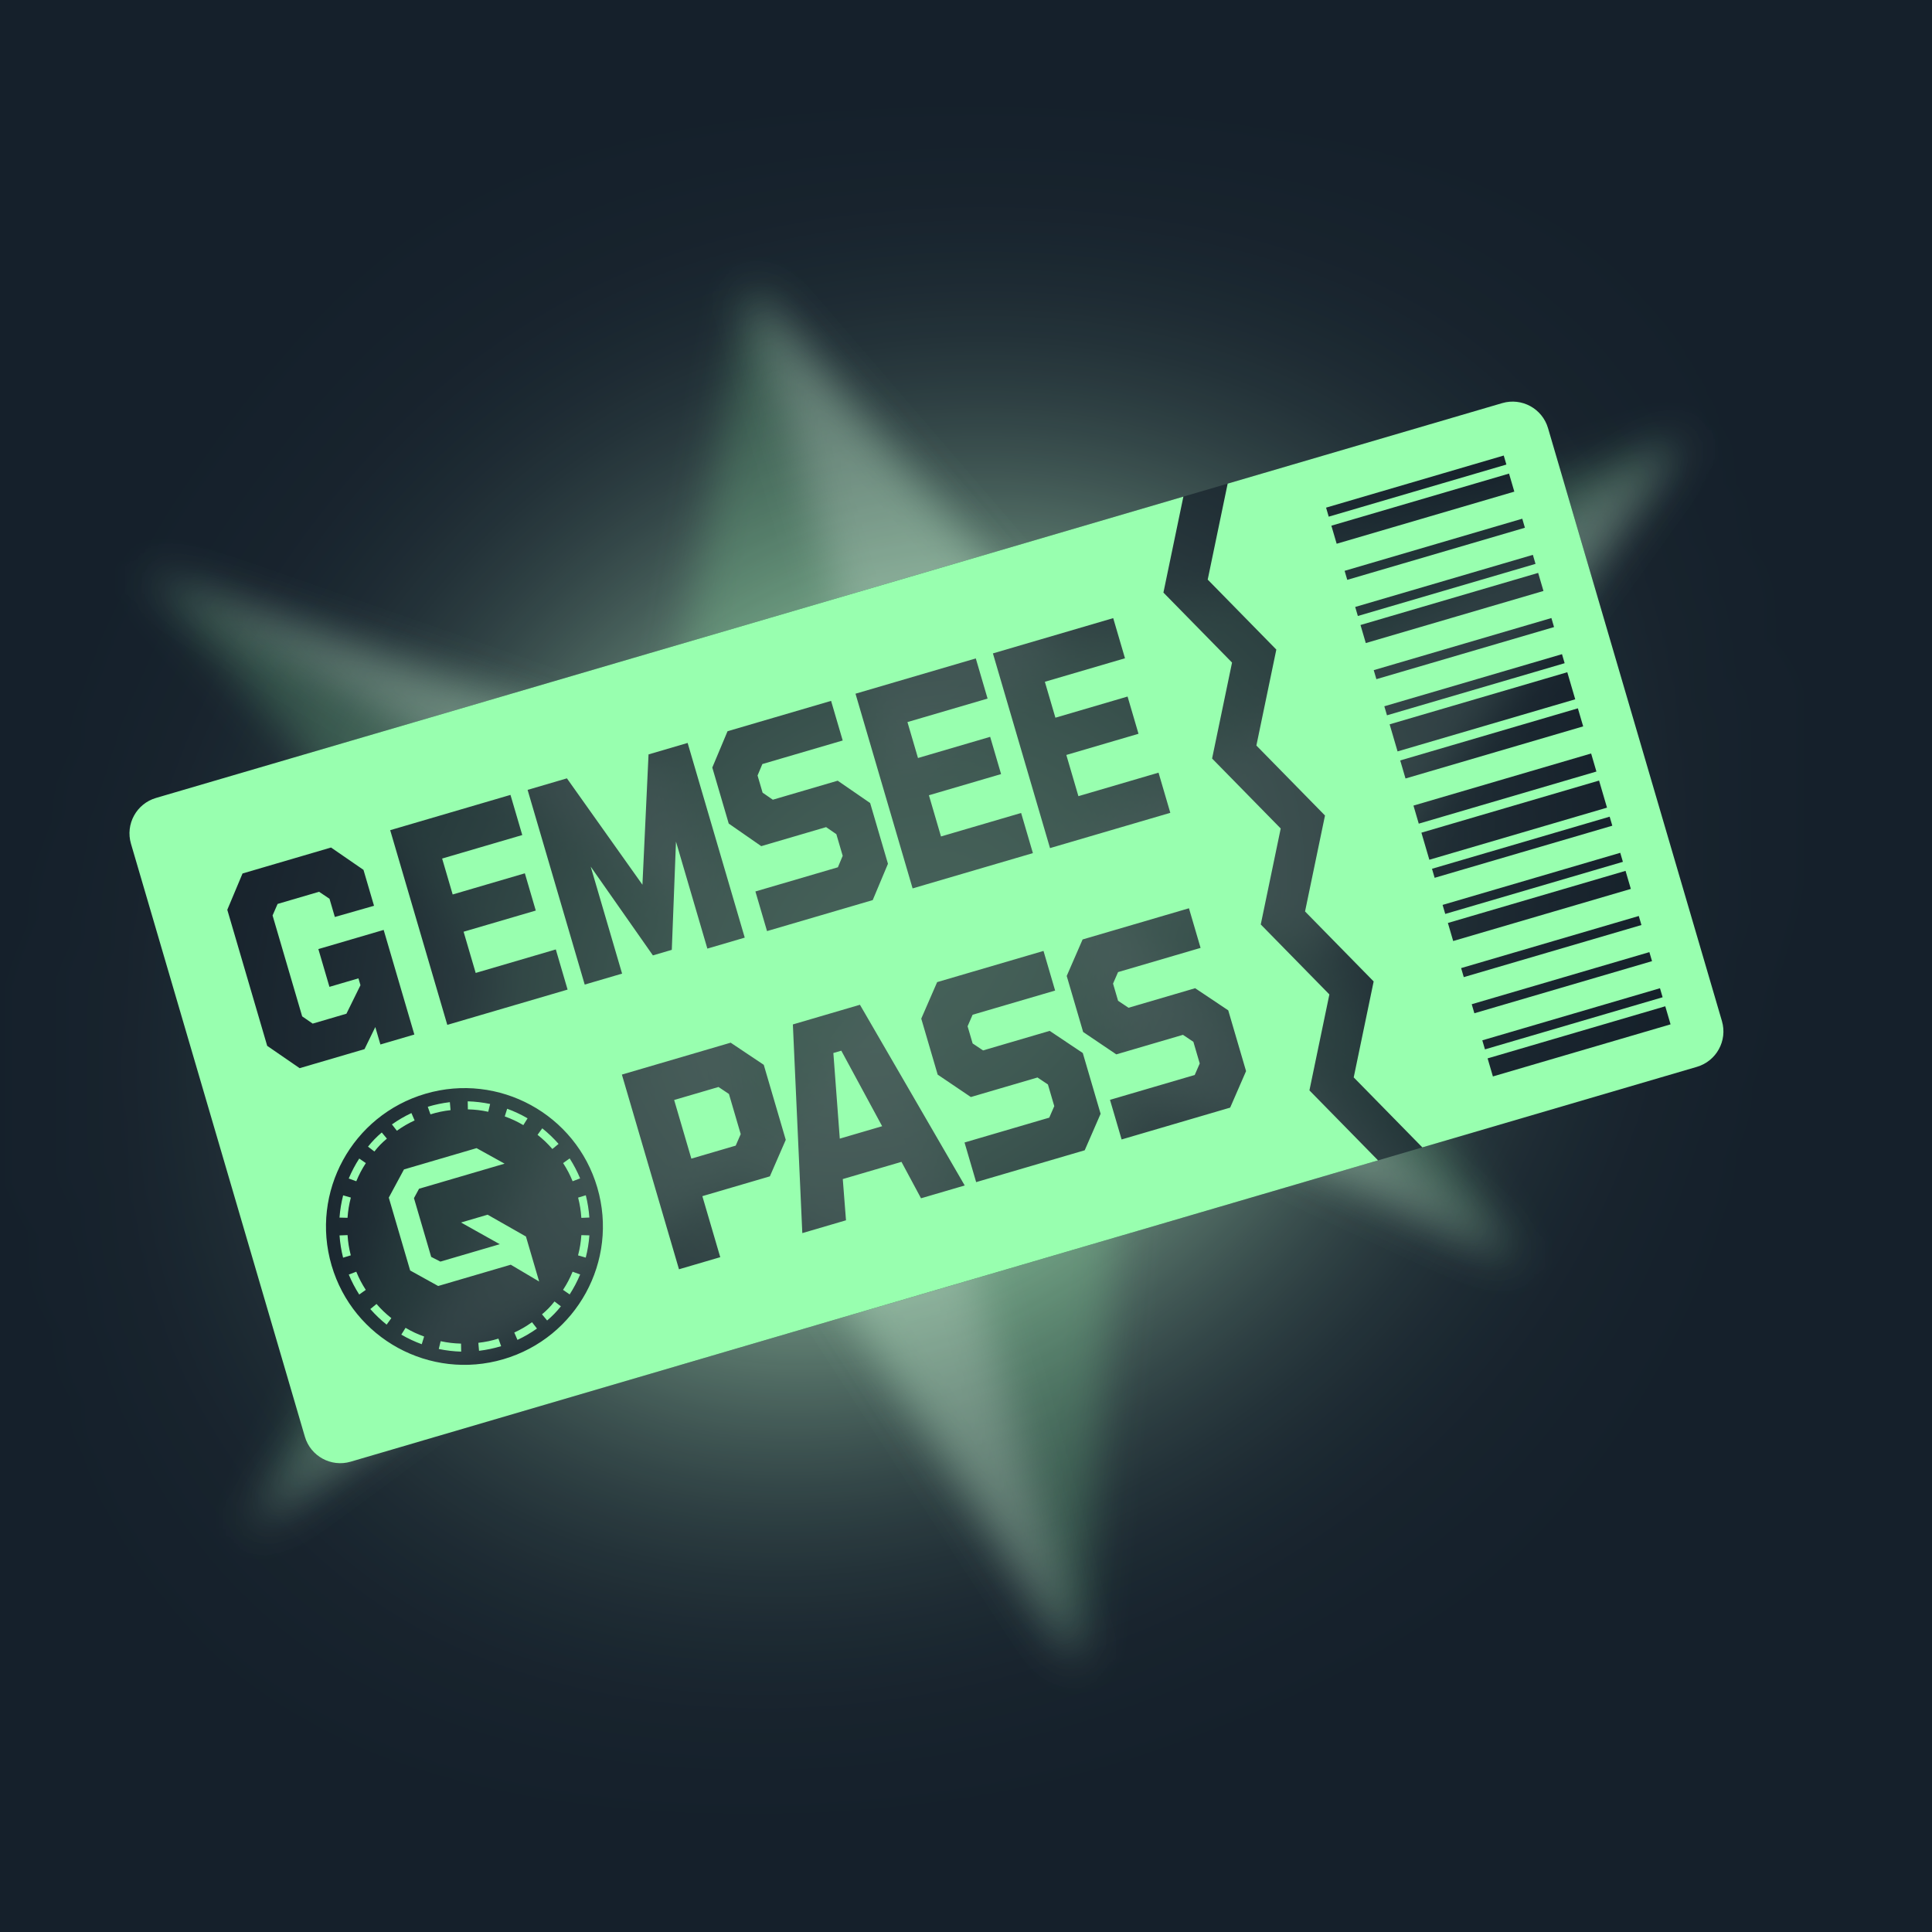
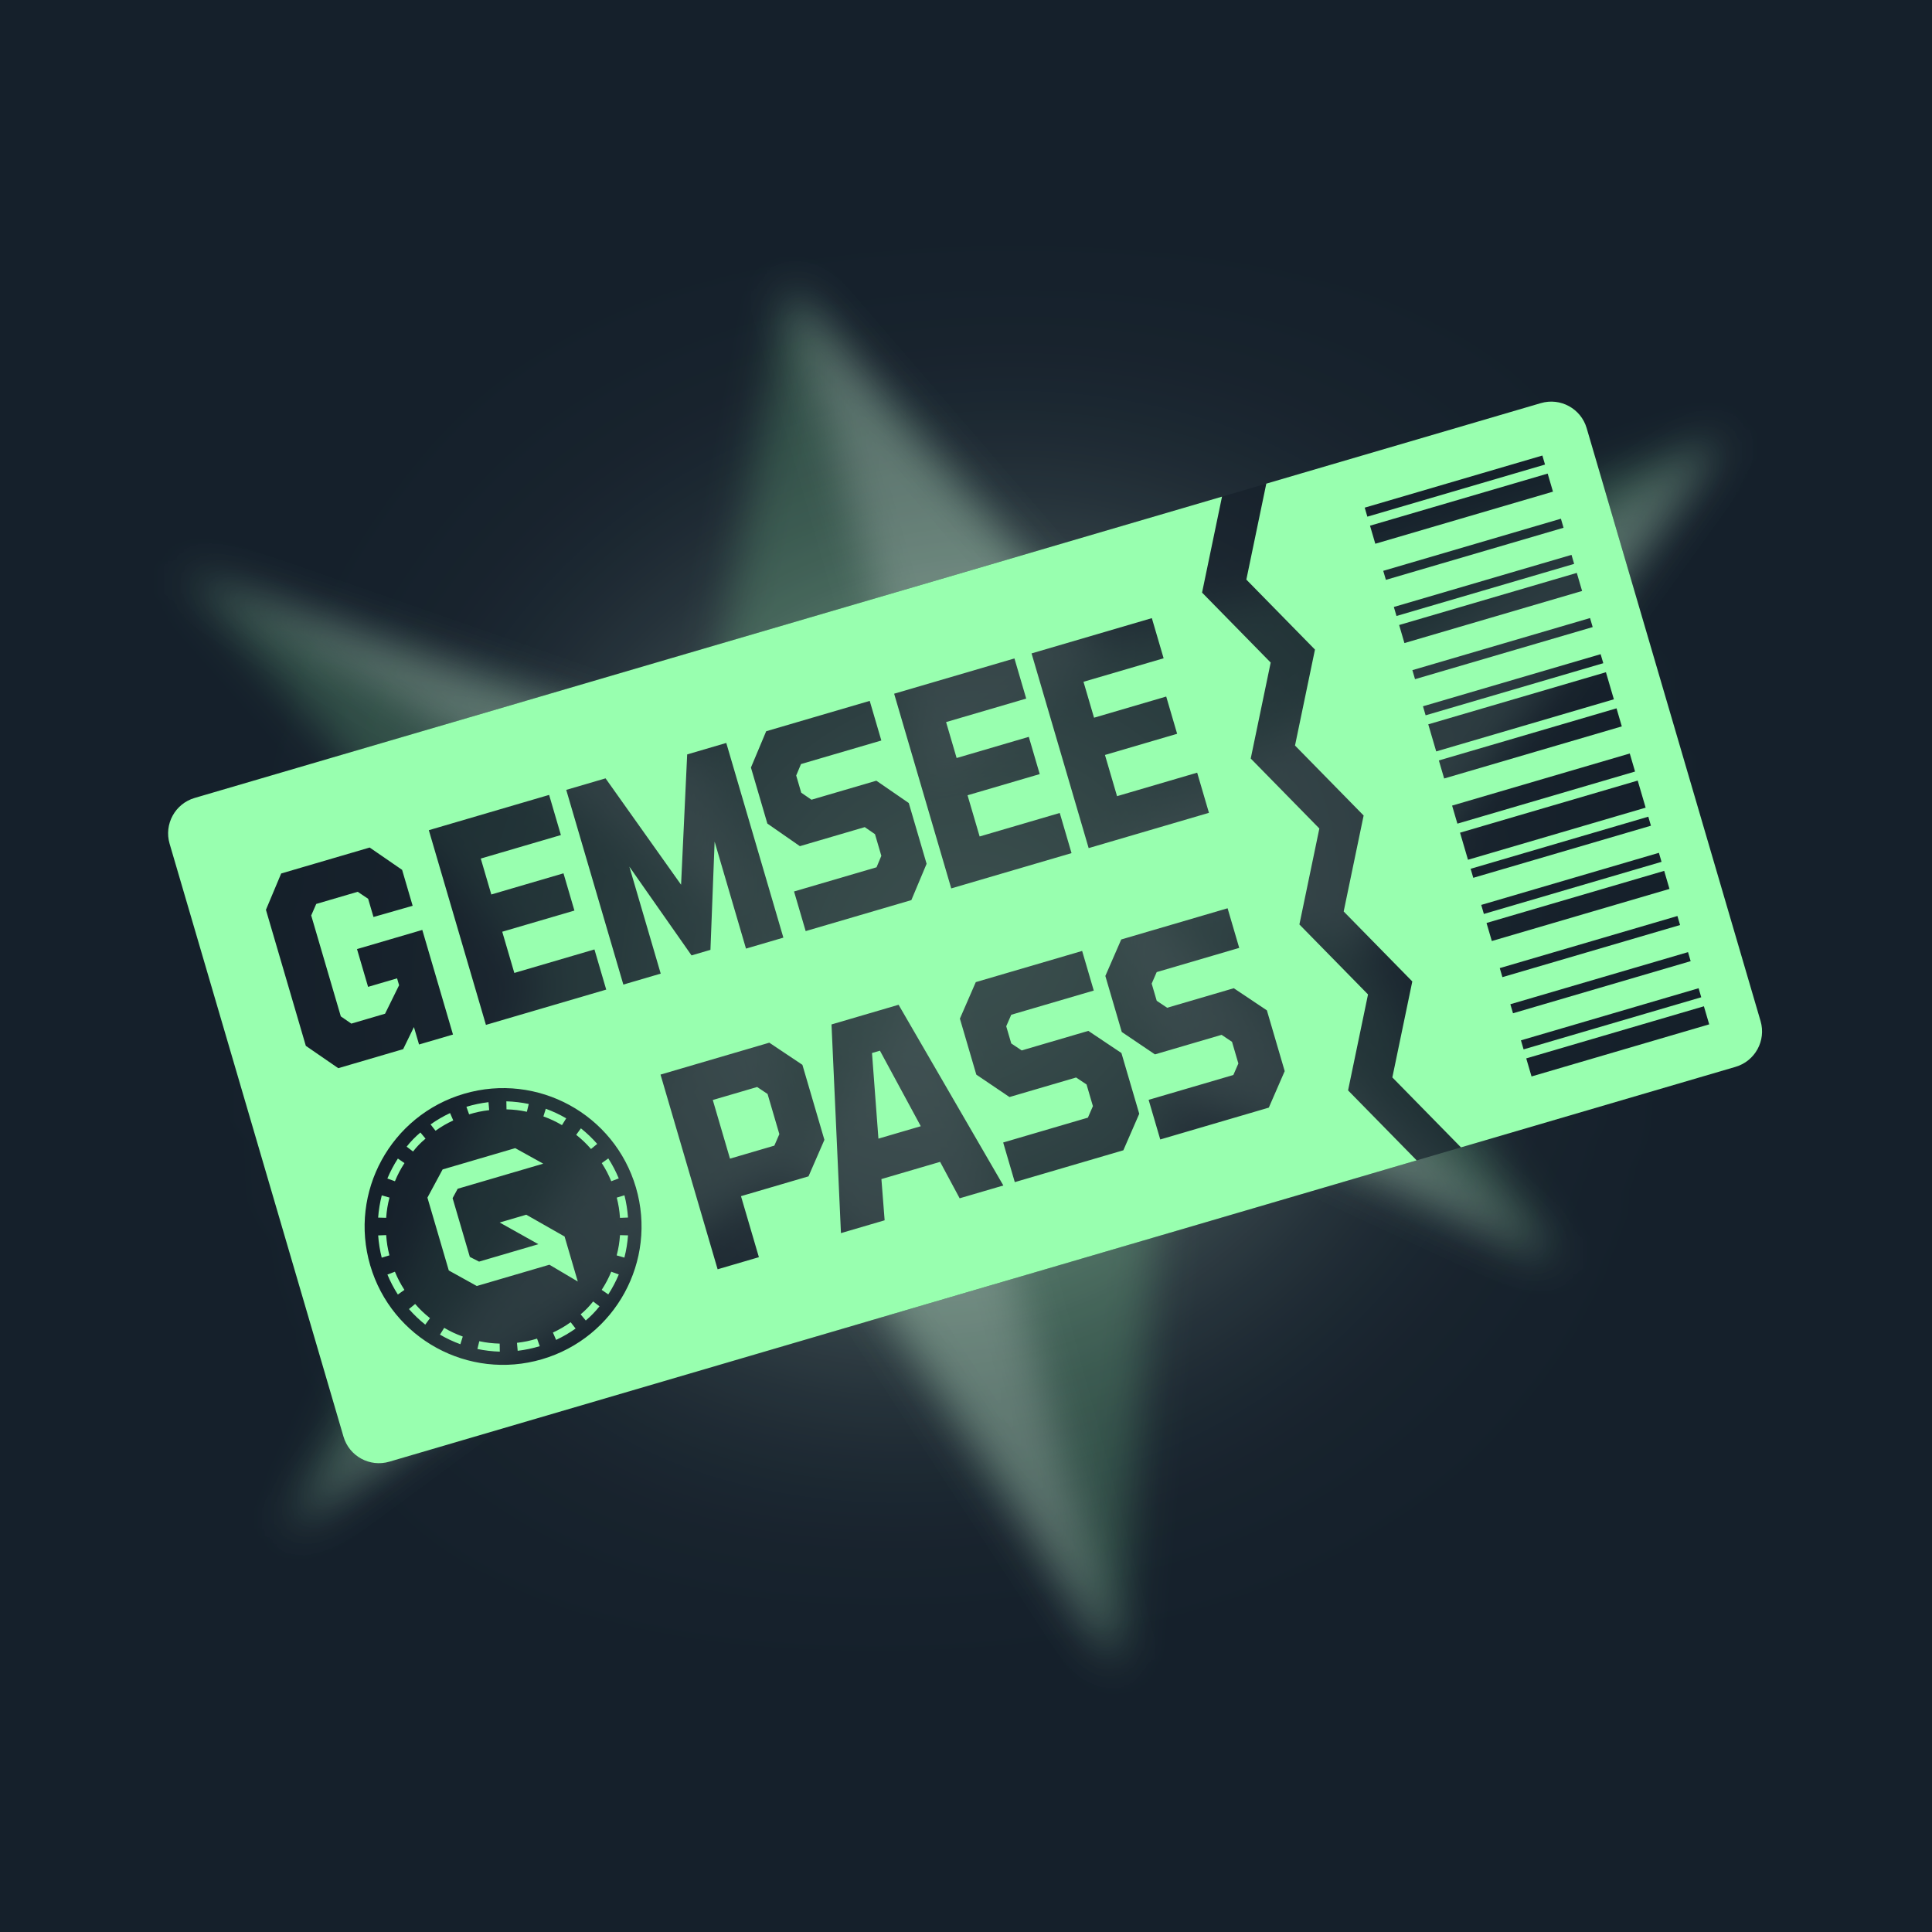
<svg xmlns="http://www.w3.org/2000/svg" width="300" height="300" viewBox="0 0 300 300" fill="none">
  <g clip-path="url(#clip0_533_140)">
    <rect width="300" height="300" fill="#15202B" />
    <g filter="url(#filter0_f_533_140)">
-       <path d="M75.708 178.852C82.019 208.761 122.104 222.026 149.412 196.086C188.844 198.575 210.632 139.646 204.32 109.737C198.009 79.827 150.09 100.283 126.556 87.774C93.603 115.985 69.396 148.942 75.708 178.852Z" fill="#C5FFD1" />
+       <path d="M108.908 166.23C112.857 184.943 137.937 193.243 155.023 177.013C179.694 178.57 193.327 141.7 189.378 122.986C185.429 104.272 155.447 117.071 140.723 109.244C120.104 126.896 104.959 147.516 108.908 166.23Z" fill="#DDFFE4" />
    </g>
    <g filter="url(#filter1_f_533_140)">
-       <path d="M236.137 196.109L204.772 147.263L261.869 67.765L164.758 100.421L116.366 44.343L103.1 116.892L22.467 88.871L78.319 152.071L38.703 237.771L116.494 180.366L167.67 258.893L175.486 167.917L236.137 196.109Z" fill="#98FFAF" fill-opacity="0.2" />
+       <path d="M242.137 196.109L210.772 147.263L267.869 67.766L170.757 100.422L122.366 44.344L109.1 116.893L28.467 88.871L84.318 152.071L44.703 237.771L122.494 180.366L173.669 258.894L181.486 167.918L242.137 196.109Z" fill="#98FFAF" fill-opacity="0.2" />
    </g>
    <g filter="url(#filter2_f_533_140)">
-       <path d="M175.486 167.917L236.137 196.109L163.75 134.043L204.772 147.263L261.869 67.765L163.75 134.043L175.486 167.917L167.67 258.893L139.056 151.869L116.494 180.366L112.759 144.803L138.759 122.612L164.758 100.421L116.366 44.343L138.759 122.612L112.759 144.803L103.1 116.892L22.467 88.871C50.795 105.085 108.513 138.972 112.759 144.803L38.703 237.771L116.494 180.366L167.67 258.893L175.486 167.917Z" fill="white" fill-opacity="0.2" />
+       <path d="M181.486 167.918L242.137 196.109L169.75 134.044L210.772 147.263L267.869 67.766L169.75 134.044L181.486 167.918L173.669 258.894L145.056 151.869L122.494 180.366L118.759 144.804L144.758 122.613L170.757 100.422L122.366 44.344L144.758 122.613L118.759 144.804L109.1 116.893L28.467 88.871C56.795 105.086 114.513 138.972 118.759 144.804L44.703 237.771L122.494 180.366L173.669 258.894L181.486 167.918Z" fill="white" fill-opacity="0.2" />
    </g>
-     <rect width="229.308" height="107.406" rx="16" transform="matrix(0.95958 -0.281435 -0.281435 -0.95958 48.9531 228.582)" fill="#15202B" fill-opacity="0.67" />
-     <path fill-rule="evenodd" clip-rule="evenodd" d="M24.226 123.904C21.188 124.795 19.446 127.979 20.337 131.014L47.34 223.085C48.23 226.121 51.415 227.86 54.453 226.969L213.982 180.181L203.327 169.314L206.425 154.415L195.77 143.548L198.868 128.648L188.213 117.782L191.311 102.882L180.656 92.016L183.754 77.116L24.226 123.904ZM172.359 170.782L174.164 176.935L191.021 171.991L193.488 166.322L190.721 156.887L185.583 153.45L175.235 156.484L173.615 155.4L172.833 152.734L173.611 150.947L186.425 147.188L184.621 141.035L168.106 145.879L165.639 151.547L168.189 160.244L173.34 163.723L183.687 160.688L185.307 161.772L186.294 165.136L185.516 166.923L172.359 170.782ZM151.577 183.559L149.772 177.406L162.929 173.548L163.707 171.76L162.721 168.396L161.1 167.312L150.753 170.347L145.602 166.868L143.052 158.172L145.52 152.503L162.034 147.66L163.839 153.813L151.025 157.571L150.247 159.358L151.029 162.025L152.649 163.109L162.996 160.074L168.135 163.512L170.902 172.947L168.434 178.615L151.577 183.559ZM123.116 159.074L124.582 191.477L131.366 189.487L130.866 183.085L139.98 180.412L143.016 186.07L149.8 184.081L133.532 156.019L123.116 159.074ZM130.401 176.806L136.979 174.877L130.637 163.149L129.404 163.511L130.401 176.806ZM105.433 197.093L96.566 166.861L113.458 161.907L118.596 165.344L122.013 176.994L119.545 182.663L109.061 185.738L111.84 195.214L105.433 197.093ZM114.239 177.893L107.352 179.913L104.682 170.806L111.568 168.787L113.189 169.871L115.017 176.106L114.239 177.893ZM78.165 211.06C89.558 207.719 96.087 195.781 92.748 184.397C89.409 173.013 77.467 166.493 66.074 169.834C54.681 173.176 48.152 185.113 51.49 196.497C54.829 207.881 66.772 214.401 78.165 211.06ZM63.689 197.279L60.371 185.966L62.729 181.589L74.002 178.282L78.351 180.693L65.069 184.588L64.28 186.048L66.955 195.169L68.387 195.901L77.603 193.198L71.587 189.83L75.718 188.618L81.669 192.005L83.719 198.994L79.311 196.383L68.038 199.689L63.689 197.279ZM57.145 178.05L58.135 178.804C58.772 178.001 59.293 177.464 60.077 176.804L59.28 175.851C58.496 176.511 57.782 177.246 57.145 178.05ZM54.151 182.998L55.324 183.423C55.776 182.345 56.174 181.588 56.807 180.604L55.782 179.899C55.148 180.883 54.603 181.919 54.151 182.998ZM52.718 189.069L53.965 189.101C54.051 187.935 54.189 187.091 54.479 185.958L53.282 185.614C52.993 186.747 52.804 187.902 52.718 189.069ZM53.275 195.291L54.469 194.929C54.184 193.795 54.049 192.951 53.967 191.785L52.722 191.835C52.804 193.001 52.989 194.157 53.275 195.291ZM55.781 201.014L56.798 200.292C56.167 199.308 55.771 198.55 55.322 197.471L54.158 197.913C54.607 198.993 55.149 200.03 55.781 201.014ZM60.035 205.688L60.768 204.679C59.854 203.948 59.236 203.358 58.465 202.479L57.504 203.27C58.275 204.149 59.122 204.958 60.035 205.688ZM65.487 208.729L65.859 207.539C64.761 207.137 63.986 206.774 62.975 206.186L62.316 207.242C63.327 207.83 64.388 208.327 65.487 208.729ZM71.611 209.881L71.589 208.635C70.419 208.6 69.57 208.499 68.425 208.26L68.132 209.47C69.278 209.709 70.441 209.846 71.611 209.881ZM77.814 209.034L77.395 207.859C76.276 208.199 75.438 208.374 74.276 208.512L74.385 209.751C75.547 209.613 76.694 209.373 77.814 209.034ZM83.379 206.296L82.611 205.313C81.656 205.988 80.916 206.419 79.858 206.916L80.352 208.058C81.411 207.561 82.424 206.971 83.379 206.296ZM87.093 202.845L86.103 202.09C85.467 202.893 84.946 203.43 84.161 204.09L84.959 205.043C85.743 204.383 86.457 203.648 87.093 202.845ZM90.087 197.896L88.914 197.471C88.463 198.55 88.064 199.306 87.431 200.29L88.457 200.995C89.09 200.011 89.635 198.975 90.087 197.896ZM91.521 191.825L90.274 191.793C90.187 192.959 90.049 193.803 89.76 194.936L90.956 195.28C91.246 194.147 91.434 192.992 91.521 191.825ZM90.964 185.603L89.77 185.965C90.055 187.099 90.19 187.943 90.272 189.109L91.516 189.059C91.434 187.893 91.249 186.737 90.964 185.603ZM88.458 179.88L87.441 180.602C88.072 181.586 88.468 182.344 88.917 183.423L90.081 182.981C89.632 181.902 89.089 180.864 88.458 179.88ZM84.203 175.206L83.471 176.215C84.384 176.946 85.002 177.536 85.774 178.415L86.735 177.624C85.964 176.745 85.117 175.936 84.203 175.206ZM78.752 172.165L78.379 173.356C79.478 173.757 80.252 174.12 81.263 174.708L81.922 173.652C80.911 173.064 79.851 172.567 78.752 172.165ZM72.628 171.013L72.65 172.26C73.819 172.294 74.668 172.395 75.814 172.634L76.106 171.424C74.961 171.185 73.797 171.048 72.628 171.013ZM66.425 171.86L66.843 173.035C67.963 172.695 68.8 172.52 69.962 172.382L69.854 171.143C68.692 171.281 67.545 171.521 66.425 171.86ZM60.859 174.598L61.627 175.581C62.583 174.906 63.322 174.475 64.381 173.978L63.886 172.836C62.827 173.333 61.815 173.923 60.859 174.598ZM69.455 159.142L60.589 128.91L79.268 123.431L81.097 129.666L68.655 133.315L70.291 138.894L81.499 135.607L83.195 141.391L71.987 144.678L73.864 151.077L86.306 147.428L88.135 153.663L69.455 159.142ZM41.49 162.399L46.528 165.866L56.601 162.912L58.276 159.48L59.07 162.188L64.34 160.642L59.576 144.398L49.435 147.372L51.156 153.238L55.659 151.917L55.972 152.984L53.792 157.41L48.555 158.946L46.921 157.821L42.325 142.151L43.105 140.363L49.543 138.475L51.165 139.559L51.995 142.389L58.078 140.65L56.441 135.071L51.404 131.603L37.661 135.634L35.294 141.273L41.49 162.399ZM90.793 152.884L81.926 122.652L88.03 120.861L99.757 137.38L100.705 117.144L106.776 115.363L115.643 145.595L109.839 147.298L104.966 130.684L104.317 147.492L101.382 148.353L91.724 134.568L96.597 151.182L90.793 152.884ZM117.299 138.427L119.104 144.58L135.515 139.767L137.882 134.128L135.115 124.693L130.077 121.226L120.004 124.18L118.415 123.087L117.633 120.421L118.379 118.642L130.855 114.984L129.05 108.831L112.972 113.546L110.605 119.185L113.156 127.882L118.206 131.39L128.279 128.435L129.868 129.529L130.854 132.892L130.108 134.671L117.299 138.427ZM141.709 137.951L132.842 107.718L151.521 102.24L153.35 108.475L140.908 112.124L142.544 117.703L153.752 114.416L155.448 120.2L144.241 123.487L146.117 129.886L158.559 126.237L160.388 132.472L141.709 137.951ZM154.179 101.46L163.046 131.693L181.725 126.214L179.897 119.979L167.455 123.628L165.578 117.229L176.786 113.942L175.089 108.158L163.882 111.445L162.245 105.866L174.687 102.217L172.858 95.982L154.179 101.46Z" fill="#98FFAF" />
-     <path fill-rule="evenodd" clip-rule="evenodd" d="M240.376 66.479C239.486 63.443 236.301 61.705 233.263 62.596L190.631 75.099L187.533 89.999L198.187 100.866L195.09 115.765L205.744 126.632L202.647 141.531L213.301 152.398L210.204 167.298L220.858 178.164L263.491 165.66C266.529 164.769 268.27 161.586 267.38 158.55L240.376 66.479ZM259.404 159.059L231.817 167.15L230.994 164.346L258.582 156.255L259.404 159.059ZM230.583 162.945L258.171 154.854L257.76 153.452L230.172 161.543L230.583 162.945ZM256.526 149.247L228.939 157.338L228.528 155.936L256.115 147.845L256.526 149.247ZM227.293 151.728L254.881 143.637L254.47 142.235L226.882 150.326L227.293 151.728ZM253.236 138.03L225.649 146.121L224.827 143.318L252.414 135.227L253.236 138.03ZM224.416 141.916L252.003 133.825L251.592 132.423L224.005 140.514L224.416 141.916ZM250.358 128.215L222.77 136.306L222.359 134.904L249.947 126.813L250.358 128.215ZM221.948 133.502L249.536 125.411L248.302 121.206L220.715 129.297L221.948 133.502ZM247.891 119.804L220.304 127.896L219.482 125.092L247.069 117.001L247.891 119.804ZM218.247 120.884L245.835 112.792L245.012 109.989L217.425 118.08L218.247 120.884ZM244.601 108.587L217.014 116.678L215.781 112.473L243.368 104.382L244.601 108.587ZM215.369 111.072L242.957 102.981L242.546 101.579L214.958 109.67L215.369 111.072ZM241.311 97.37L213.724 105.461L213.313 104.06L240.9 95.969L241.311 97.37ZM212.08 99.855L239.667 91.764L238.845 88.96L211.257 97.051L212.08 99.855ZM238.434 87.559L210.846 95.65L210.435 94.248L238.023 86.157L238.434 87.559ZM209.201 90.039L236.788 81.948L236.377 80.546L208.79 88.638L209.201 90.039ZM235.144 76.341L207.557 84.433L206.734 81.629L234.322 73.538L235.144 76.341ZM206.323 80.228L233.911 72.136L233.5 70.735L205.912 78.826L206.323 80.228Z" fill="#98FFAF" />
+     <path d="M50.451 213.228C52.938 221.708 61.828 226.566 70.307 224.079L259.64 168.549C268.119 166.062 272.977 157.173 270.49 148.693L249.269 76.335C246.782 67.856 237.892 62.998 229.412 65.485L40.079 121.014C31.6 123.501 26.742 132.391 29.229 140.87L50.451 213.228Z" fill="#15202B" fill-opacity="0.67" />
+     <path fill-rule="evenodd" clip-rule="evenodd" d="M30.225 123.905C27.187 124.796 25.446 127.98 26.336 131.015L53.34 223.086C54.23 226.122 57.415 227.861 60.453 226.97L219.982 180.182L209.327 169.315L212.425 154.415L201.77 143.549L204.868 128.649L194.213 117.783L197.311 102.883L186.656 92.017L189.754 77.117L30.225 123.905ZM178.358 170.783L180.163 176.936L197.02 171.992L199.488 166.323L196.721 156.888L191.582 153.451L181.235 156.485L179.615 155.401L178.833 152.735L179.611 150.947L192.425 147.189L190.62 141.036L174.106 145.88L171.638 151.548L174.189 160.245L179.339 163.724L189.687 160.689L191.307 161.773L192.293 165.137L191.515 166.924L178.358 170.783ZM157.577 183.56L155.772 177.407L168.929 173.548L169.707 171.761L168.72 168.397L167.1 167.313L156.753 170.348L151.602 166.869L149.052 158.173L151.519 152.504L168.034 147.661L169.839 153.814L157.024 157.572L156.246 159.359L157.028 162.026L158.648 163.11L168.996 160.075L174.134 163.513L176.901 172.948L174.434 178.616L157.577 183.56ZM129.116 159.075L130.582 191.478L137.366 189.488L136.865 183.086L145.979 180.413L149.015 186.071L155.799 184.082L139.532 156.02L129.116 159.075ZM136.401 176.807L142.979 174.878L136.637 163.15L135.404 163.512L136.401 176.807ZM111.432 197.094L102.566 166.862L119.457 161.908L124.596 165.345L128.013 176.995L125.545 182.664L115.06 185.739L117.84 195.215L111.432 197.094ZM120.239 177.894L113.352 179.914L110.681 170.807L117.568 168.788L119.188 169.872L121.017 176.107L120.239 177.894ZM84.164 211.061C95.557 207.72 102.086 195.782 98.748 184.398C95.409 173.014 83.466 166.494 72.073 169.835C60.68 173.177 54.151 185.114 57.49 196.498C60.829 207.882 72.772 214.402 84.164 211.061ZM69.689 197.28L66.371 185.967L68.729 181.59L80.002 178.283L84.351 180.694L71.069 184.589L70.28 186.049L72.955 195.17L74.387 195.902L83.602 193.199L77.587 189.831L81.718 188.619L87.669 192.006L89.719 198.995L85.311 196.384L74.037 199.69L69.689 197.28ZM63.145 178.051L64.135 178.805C64.771 178.002 65.293 177.465 66.077 176.805L65.28 175.852C64.495 176.512 63.781 177.247 63.145 178.051ZM60.151 182.999L61.324 183.424C61.776 182.346 62.174 181.589 62.807 180.605L61.782 179.9C61.148 180.884 60.603 181.92 60.151 182.999ZM58.717 189.07L59.965 189.102C60.051 187.936 60.189 187.092 60.478 185.959L59.282 185.615C58.993 186.748 58.804 187.903 58.717 189.07ZM59.274 195.292L60.468 194.93C60.183 193.796 60.048 192.952 59.966 191.786L58.722 191.836C58.804 193.002 58.989 194.158 59.274 195.292ZM61.78 201.015L62.798 200.293C62.166 199.309 61.77 198.551 61.321 197.472L60.157 197.914C60.606 198.993 61.149 200.031 61.78 201.015ZM66.035 205.689L66.767 204.68C65.854 203.949 65.236 203.359 64.464 202.48L63.503 203.271C64.275 204.15 65.121 204.959 66.035 205.689ZM71.486 208.73L71.859 207.539C70.76 207.138 69.986 206.775 68.975 206.187L68.316 207.243C69.327 207.831 70.387 208.328 71.486 208.73ZM77.61 209.882L77.589 208.635C76.419 208.601 75.57 208.5 74.424 208.261L74.132 209.471C75.277 209.71 76.441 209.847 77.61 209.882ZM83.813 209.035L83.395 207.86C82.275 208.2 81.438 208.375 80.276 208.513L80.385 209.752C81.546 209.614 82.693 209.374 83.813 209.035ZM89.379 206.297L88.611 205.314C87.655 205.989 86.916 206.42 85.857 206.917L86.352 208.059C87.411 207.562 88.423 206.972 89.379 206.297ZM93.093 202.845L92.103 202.091C91.466 202.894 90.945 203.431 90.161 204.091L90.958 205.044C91.742 204.384 92.456 203.649 93.093 202.845ZM96.087 197.897L94.914 197.471C94.462 198.55 94.064 199.307 93.431 200.291L94.456 200.996C95.09 200.012 95.635 198.976 96.087 197.897ZM97.521 191.826L96.273 191.794C96.187 192.96 96.049 193.804 95.759 194.937L96.956 195.281C97.245 194.148 97.434 192.993 97.521 191.826ZM96.963 185.604L95.769 185.966C96.055 187.1 96.189 187.944 96.272 189.11L97.516 189.06C97.434 187.894 97.249 186.738 96.963 185.604ZM94.458 179.881L93.44 180.603C94.071 181.587 94.468 182.345 94.916 183.424L96.08 182.982C95.632 181.902 95.089 180.865 94.458 179.881ZM90.203 175.207L89.471 176.216C90.384 176.947 91.002 177.537 91.773 178.416L92.735 177.625C91.963 176.746 91.117 175.937 90.203 175.207ZM84.752 172.166L84.379 173.356C85.478 173.758 86.252 174.121 87.263 174.709L87.922 173.653C86.911 173.065 85.85 172.568 84.752 172.166ZM78.627 171.014L78.649 172.26C79.819 172.295 80.668 172.396 81.813 172.635L82.106 171.425C80.96 171.186 79.797 171.049 78.627 171.014ZM72.425 171.861L72.843 173.036C73.963 172.696 74.8 172.521 75.962 172.383L75.853 171.144C74.691 171.282 73.544 171.522 72.425 171.861ZM66.859 174.599L67.627 175.582C68.582 174.907 69.322 174.476 70.381 173.979L69.886 172.837C68.827 173.334 67.814 173.924 66.859 174.599ZM75.455 159.143L66.588 128.911L85.267 123.432L87.096 129.667L74.654 133.316L76.29 138.895L87.498 135.608L89.195 141.392L77.987 144.679L79.864 151.078L92.305 147.429L94.134 153.664L75.455 159.143ZM47.489 162.4L52.527 165.867L62.601 162.913L64.275 159.481L65.069 162.189L70.339 160.643L65.575 144.399L55.435 147.373L57.155 153.239L61.658 151.918L61.971 152.985L59.792 157.411L54.555 158.947L52.921 157.822L48.325 142.152L49.105 140.364L55.542 138.476L57.164 139.56L57.995 142.39L64.077 140.651L62.441 135.072L57.403 131.604L43.661 135.635L41.294 141.274L47.489 162.4ZM96.792 152.885L87.925 122.652L94.03 120.862L105.757 137.381L106.705 117.145L112.776 115.364L121.642 145.596L115.838 147.299L110.966 130.685L110.317 147.493L107.381 148.353L97.724 134.569L102.596 151.183L96.792 152.885ZM123.299 138.428L125.104 144.581L141.515 139.768L143.882 134.129L141.115 124.694L136.077 121.227L126.003 124.181L124.415 123.088L123.633 120.422L124.379 118.643L136.854 114.985L135.05 108.832L118.972 113.547L116.605 119.186L119.155 127.882L124.205 131.391L134.279 128.436L135.867 129.53L136.854 132.893L136.108 134.672L123.299 138.428ZM147.708 137.952L138.841 107.719L157.521 102.241L159.349 108.476L146.908 112.125L148.544 117.704L159.751 114.417L161.448 120.201L150.24 123.488L152.117 129.887L164.559 126.238L166.387 132.473L147.708 137.952ZM160.179 101.461L169.046 131.694L187.725 126.215L185.896 119.98L173.454 123.629L171.578 117.23L182.785 113.943L181.089 108.159L169.881 111.446L168.245 105.867L180.687 102.218L178.858 95.983L160.179 101.461Z" fill="#98FFAF" />
+     <path fill-rule="evenodd" clip-rule="evenodd" d="M246.376 66.48C245.486 63.444 242.301 61.706 239.263 62.597L196.63 75.1L193.532 90L204.187 100.866L201.089 115.766L211.744 126.633L208.646 141.532L219.301 152.399L216.203 167.299L226.858 178.165L269.491 165.661C272.529 164.77 274.27 161.587 273.379 158.551L246.376 66.48ZM265.404 159.06L237.816 167.151L236.994 164.347L264.581 156.256L265.404 159.06ZM236.583 162.946L264.17 154.855L263.759 153.453L236.172 161.544L236.583 162.946ZM262.526 149.248L234.939 157.339L234.527 155.937L262.115 147.846L262.526 149.248ZM233.293 151.729L260.881 143.638L260.469 142.236L232.882 150.327L233.293 151.729ZM259.236 138.031L231.649 146.122L230.826 143.319L258.414 135.228L259.236 138.031ZM230.415 141.917L258.003 133.826L257.592 132.424L230.004 140.515L230.415 141.917ZM256.357 128.215L228.77 136.307L228.359 134.905L255.946 126.814L256.357 128.215ZM227.948 133.503L255.535 125.412L254.302 121.207L226.714 129.298L227.948 133.503ZM253.891 119.805L226.303 127.896L225.481 125.093L253.069 117.002L253.891 119.805ZM224.247 120.884L251.834 112.793L251.012 109.99L223.425 118.081L224.247 120.884ZM250.601 108.588L223.014 116.679L221.78 112.474L249.368 104.383L250.601 108.588ZM221.369 111.073L248.957 102.982L248.545 101.58L220.958 109.671L221.369 111.073ZM247.311 97.371L219.724 105.462L219.313 104.061L246.9 95.97L247.311 97.371ZM218.079 99.856L245.667 91.765L244.845 88.961L217.257 97.052L218.079 99.856ZM244.433 87.559L216.846 95.651L216.435 94.249L244.022 86.158L244.433 87.559ZM215.201 90.04L242.788 81.949L242.377 80.547L214.789 88.639L215.201 90.04ZM241.144 76.343L213.556 84.434L212.734 81.63L240.321 73.539L241.144 76.343ZM212.323 80.228L239.91 72.137L239.499 70.736L211.912 78.827L212.323 80.228Z" fill="#98FFAF" />
  </g>
  <defs>
-     <filter id="filter0_f_533_140" x="-15.297" y="-2.227" width="310.695" height="302.148" filterUnits="userSpaceOnUse" color-interpolation-filters="sRGB">
+     <filter id="filter0_f_533_140" x="13.279" y="-93.5" width="271.773" height="487.441" filterUnits="userSpaceOnUse" color-interpolation-filters="sRGB">
      <feFlood flood-opacity="0" result="BackgroundImageFix" />
      <feBlend mode="normal" in="SourceGraphic" in2="BackgroundImageFix" result="shape" />
-       <feGaussianBlur stdDeviation="45" result="effect1_foregroundBlur_533_140" />
+       <feGaussianBlur stdDeviation="47.5" result="effect1_foregroundBlur_533_140" />
    </filter>
-     <filter id="filter1_f_533_140" x="15.967" y="37.844" width="252.402" height="227.549" filterUnits="userSpaceOnUse" color-interpolation-filters="sRGB">
+     <filter id="filter1_f_533_140" x="21.967" y="37.844" width="252.402" height="227.551" filterUnits="userSpaceOnUse" color-interpolation-filters="sRGB">
      <feFlood flood-opacity="0" result="BackgroundImageFix" />
      <feBlend mode="normal" in="SourceGraphic" in2="BackgroundImageFix" result="shape" />
      <feGaussianBlur stdDeviation="3.25" result="effect1_foregroundBlur_533_140" />
    </filter>
-     <filter id="filter2_f_533_140" x="15.967" y="37.844" width="252.402" height="227.549" filterUnits="userSpaceOnUse" color-interpolation-filters="sRGB">
+     <filter id="filter2_f_533_140" x="21.967" y="-5.5" width="252.402" height="311.5" filterUnits="userSpaceOnUse" color-interpolation-filters="sRGB">
      <feFlood flood-opacity="0" result="BackgroundImageFix" />
      <feBlend mode="normal" in="SourceGraphic" in2="BackgroundImageFix" result="shape" />
      <feGaussianBlur stdDeviation="3.25" result="effect1_foregroundBlur_533_140" />
    </filter>
    <clipPath id="clip0_533_140">
      <rect width="300" height="300" fill="white" />
    </clipPath>
  </defs>
</svg>
